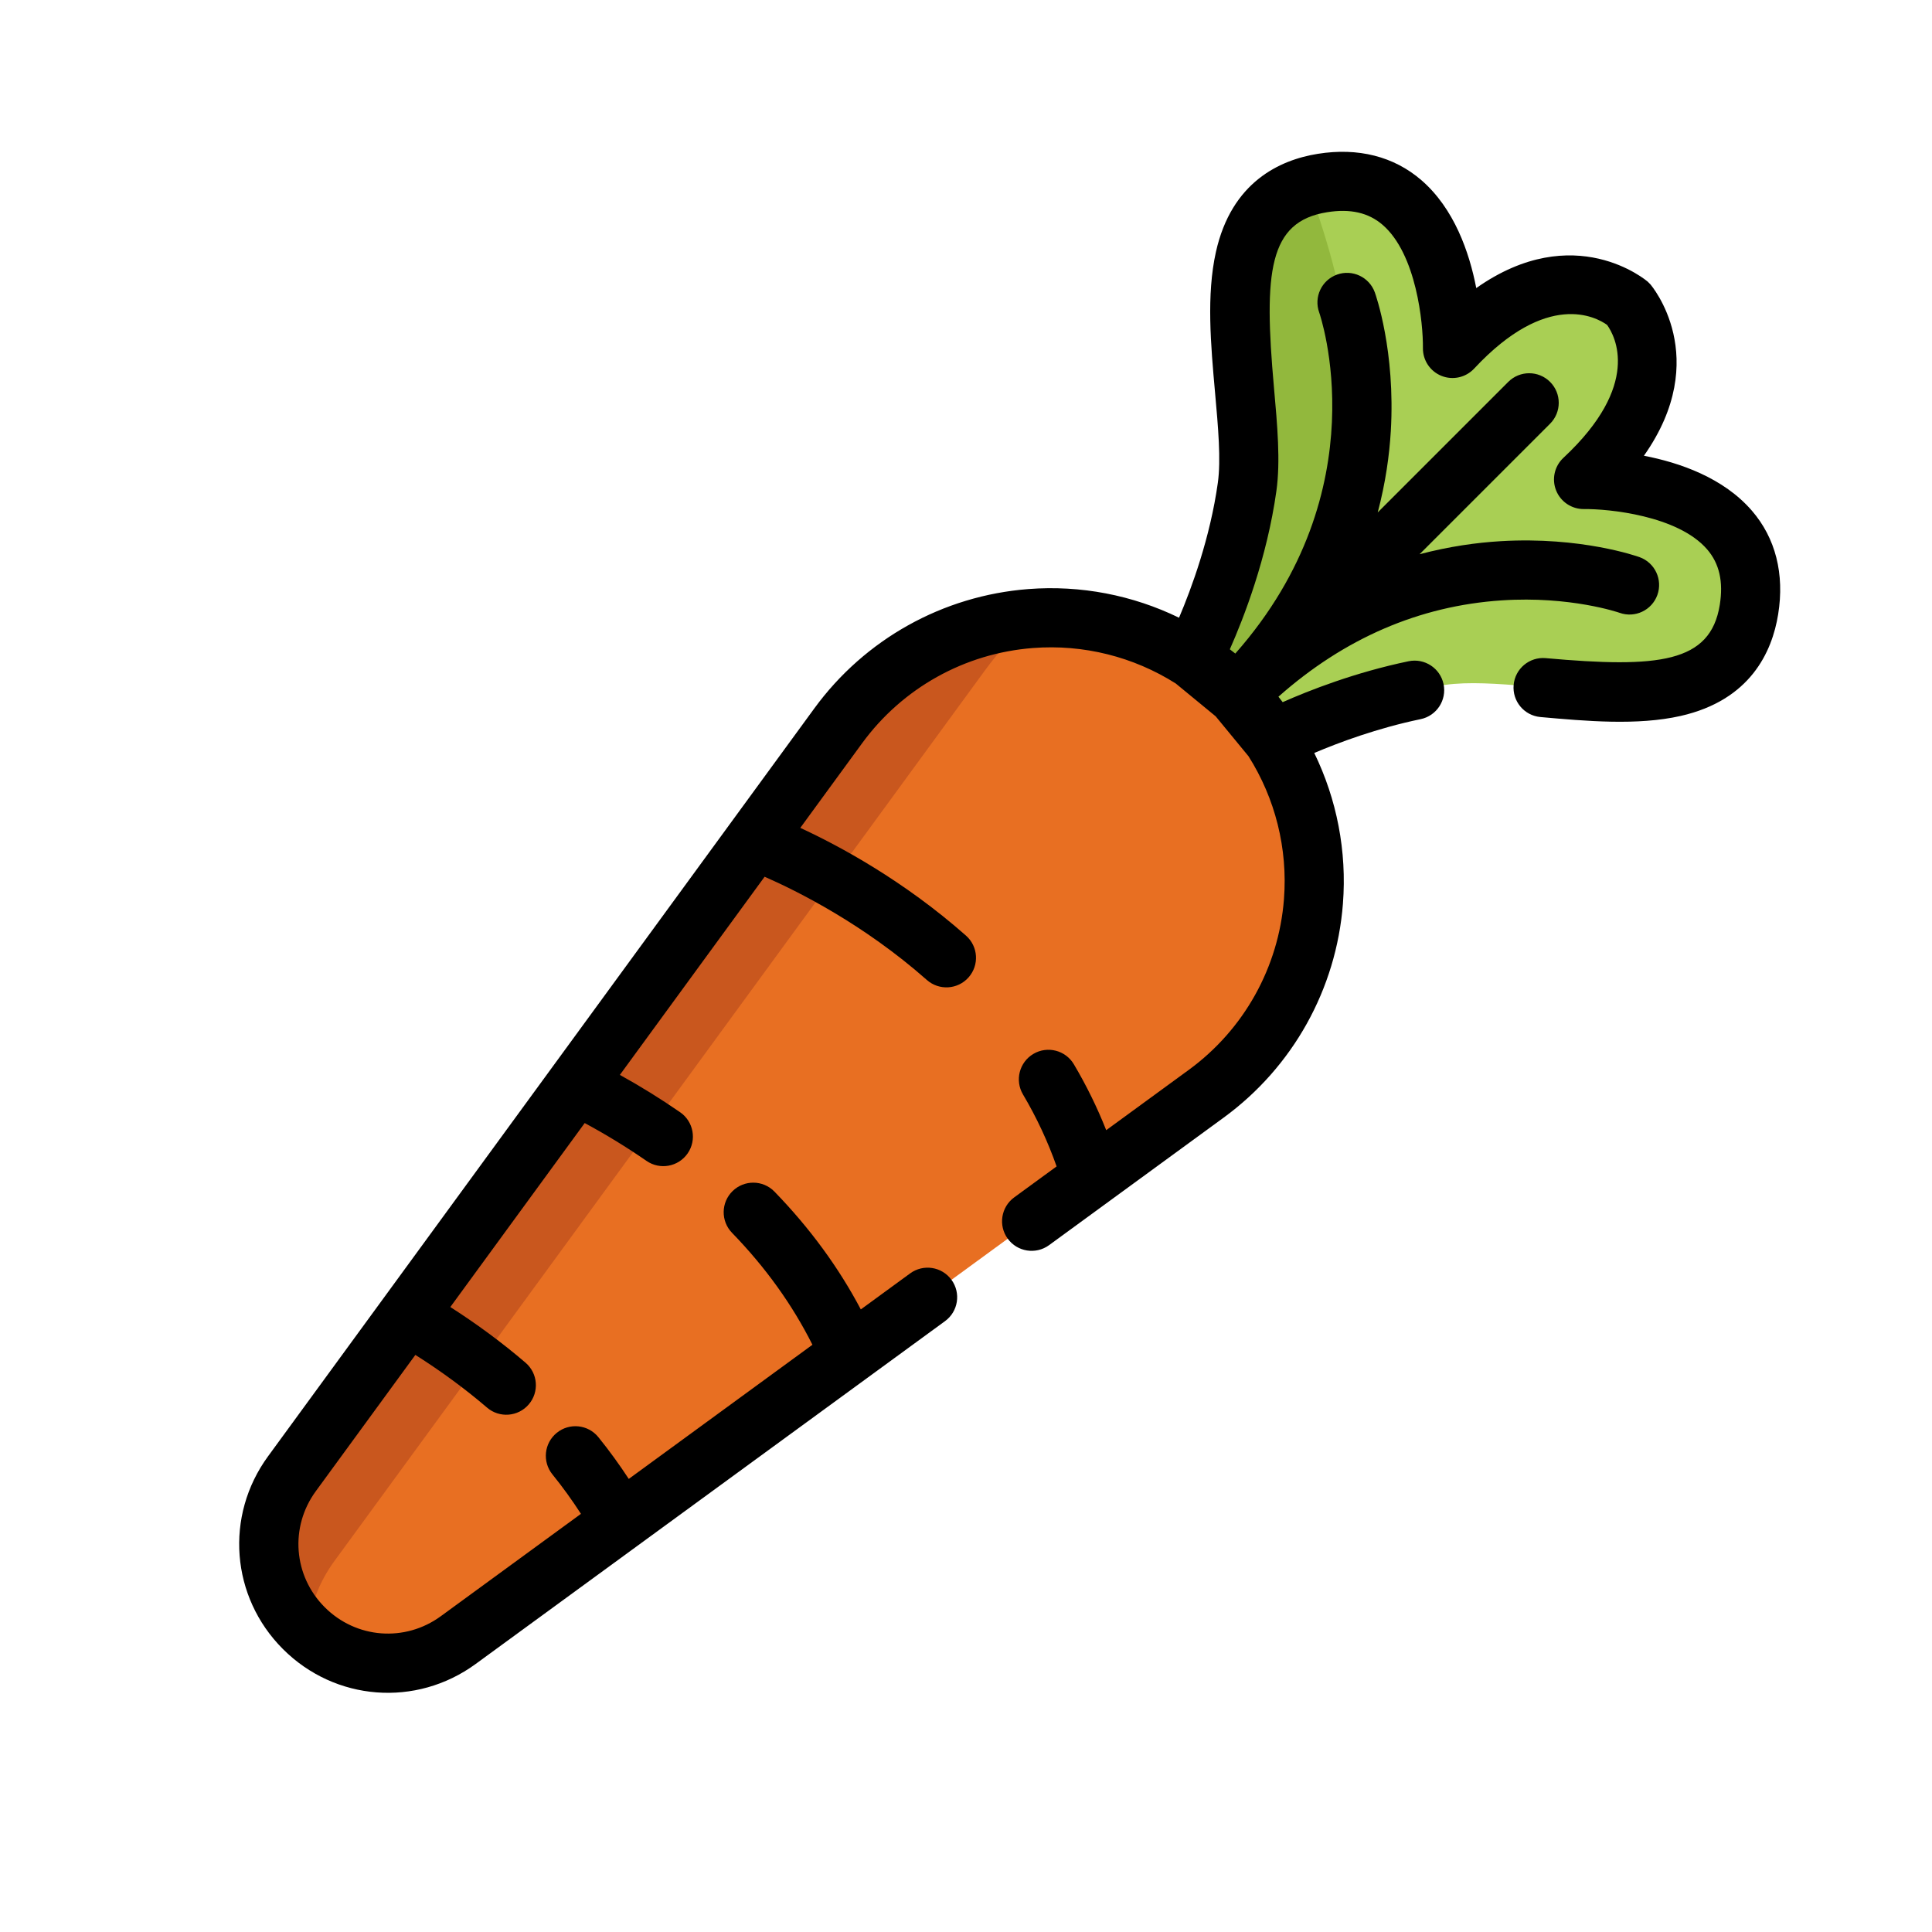
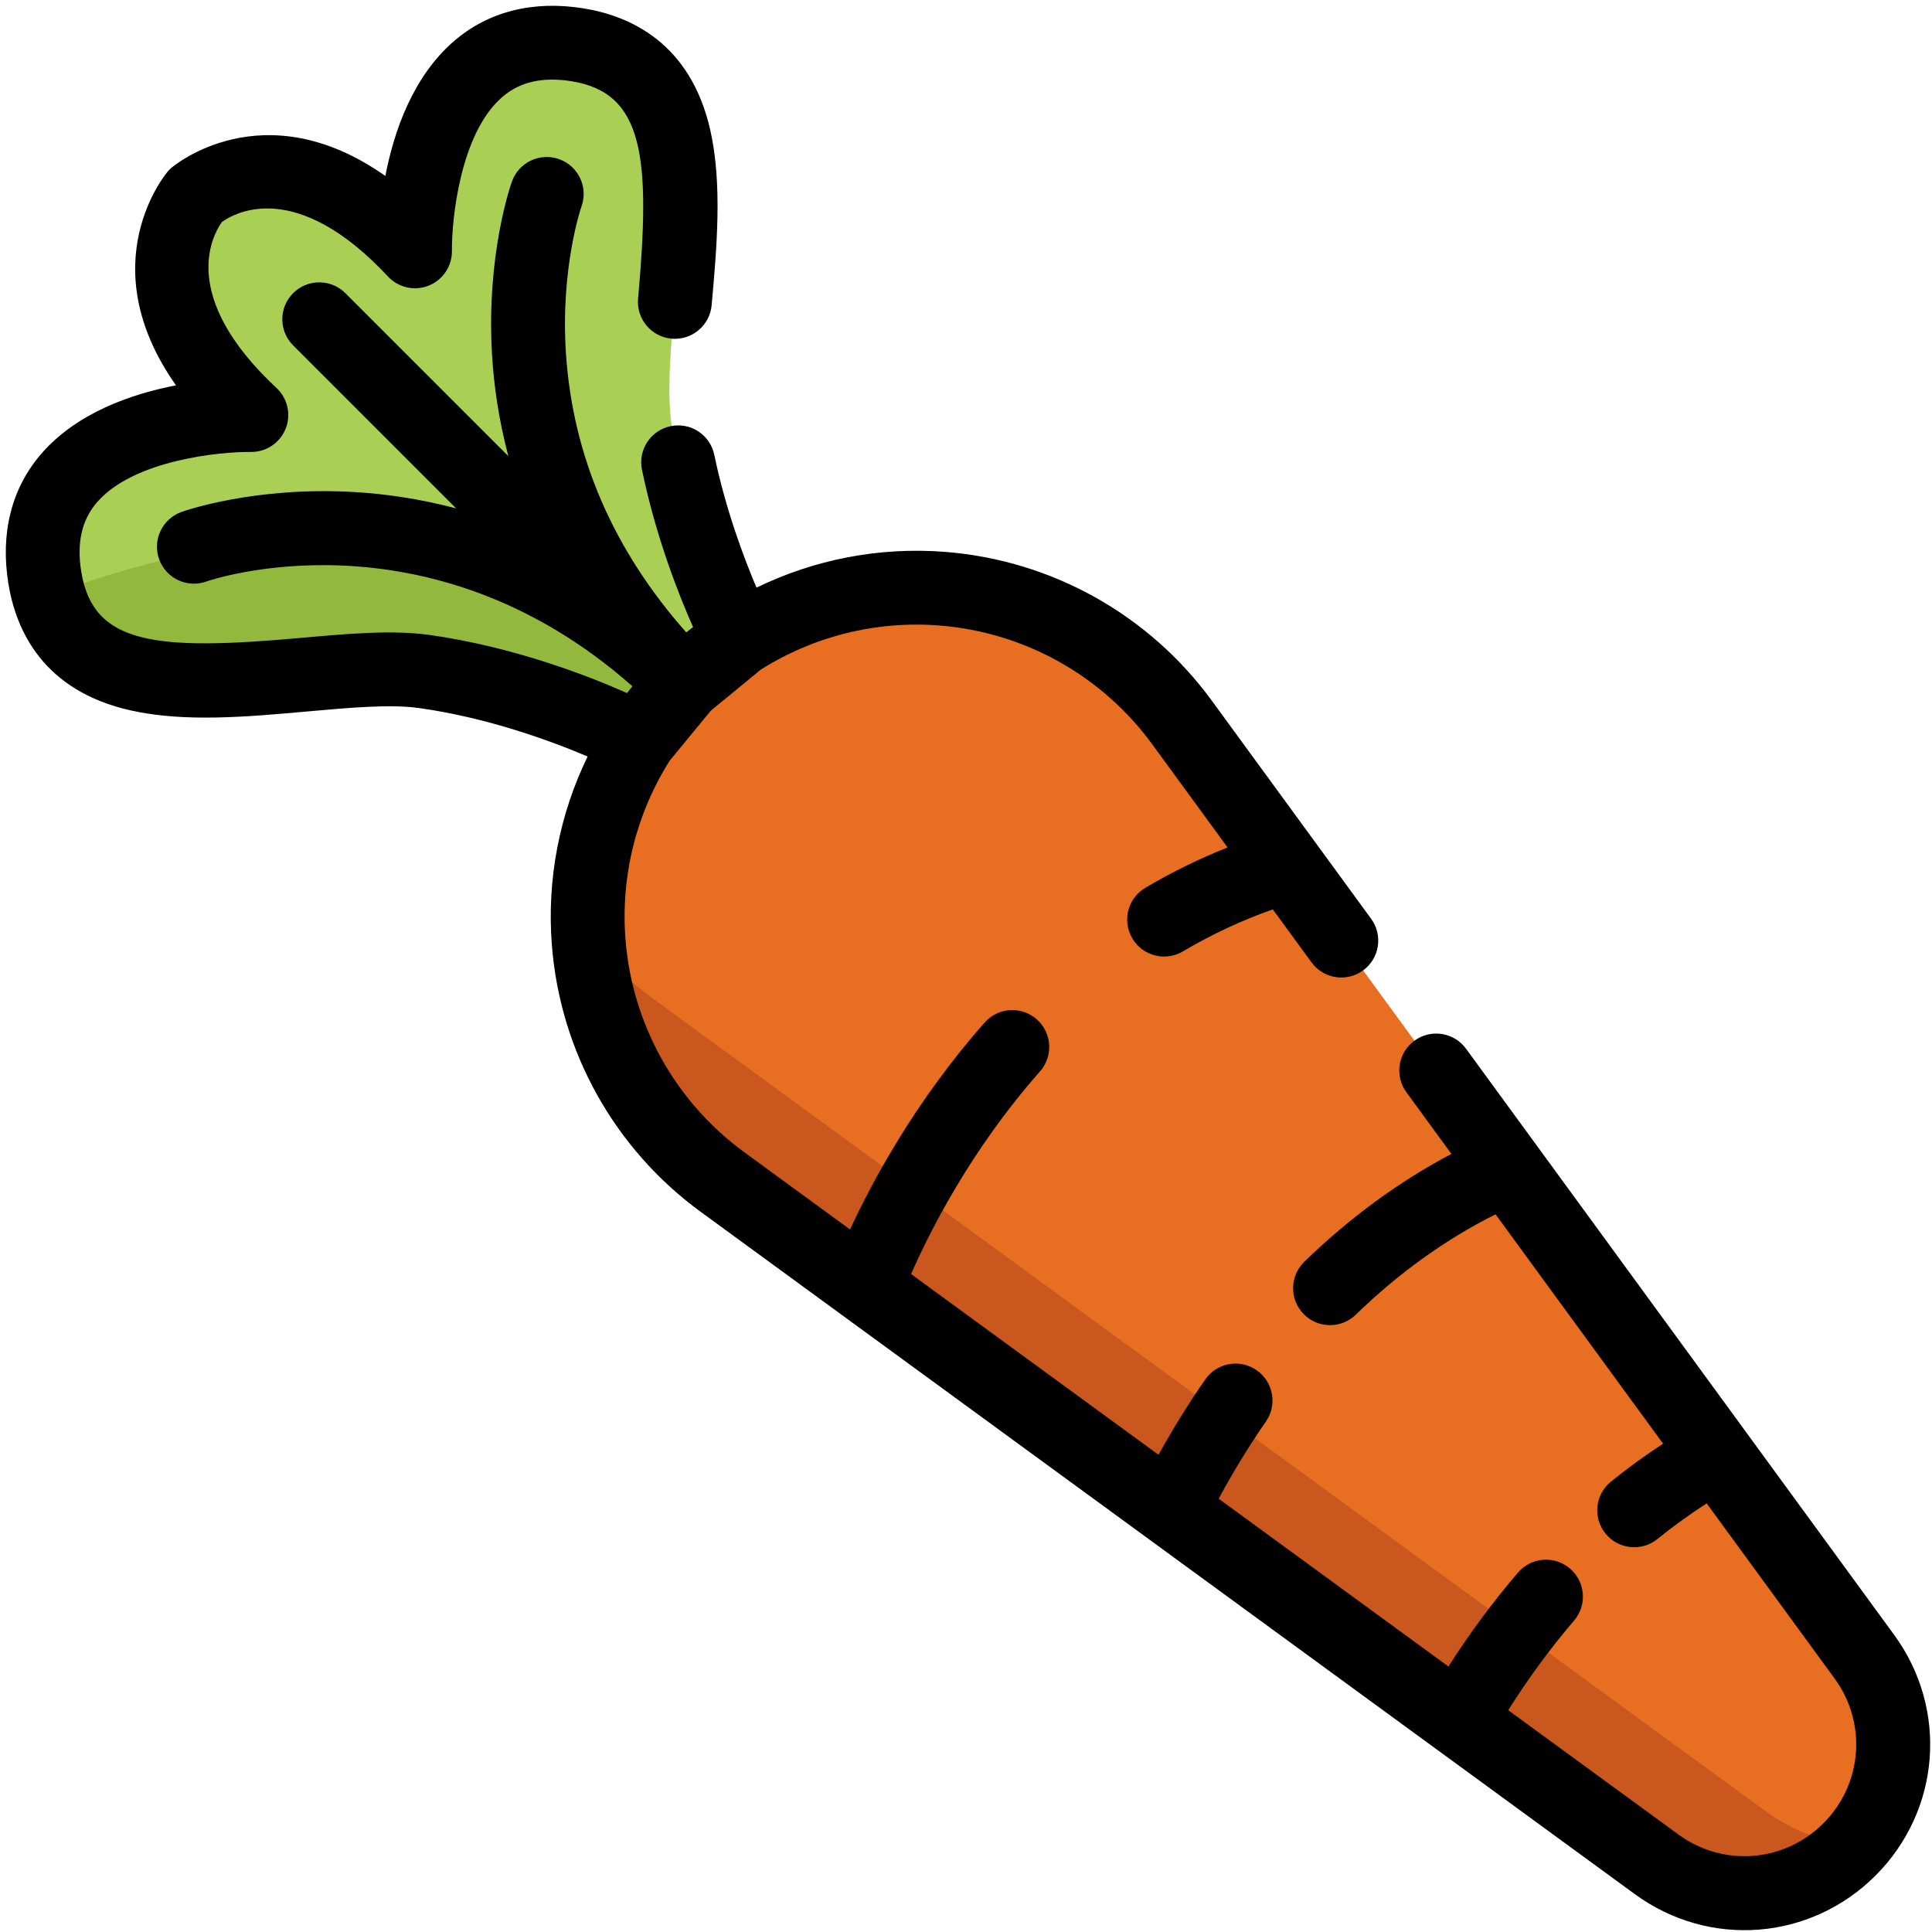
- <svg xmlns="http://www.w3.org/2000/svg" height="800px" width="800px" version="1.1" id="Layer_1" viewBox="0 0 512 512" xml:space="preserve" fill="#000000">
-   <g id="SVGRepo_bgCarrier" stroke-width="0" />
-   <g id="SVGRepo_tracerCarrier" stroke-linecap="round" stroke-linejoin="round" />
-   <g id="SVGRepo_iconCarrier" transform="rotate(45 256 256)">
+ <svg xmlns="http://www.w3.org/2000/svg" version="1.1" viewBox="145 145 410 410" xml:space="preserve" fill="#000000">
+   <g transform="translate(106 106) rotate(-45 256 256)">
    <path style="fill:#A9CF54;" d="M293.094,113.549c-14.973,19.853-22.019,42.469-22.019,42.469L256,154.551l-15.075,1.468 c0,0-7.046-22.617-22.019-42.47s-63.739-42.151-42.841-71.053c20.898-28.912,55.38,6.614,55.38,6.614 C230.055,9.404,256,7.837,256,7.837s25.945,1.567,24.555,41.273c0,0,34.482-35.527,55.38-6.614 C356.832,71.398,308.067,93.696,293.094,113.549z" />
    <path style="fill:#92B83D;" d="M252.875,154.854l-11.954,1.16c0,0-7.043-22.612-22.016-42.465 c-14.409-19.101-60.092-40.458-44.92-67.793c14.702,6.844,30.229,15.538,40.563,25.297 C233.169,88.649,252.875,111.445,252.875,154.854z" />
    <path style="fill:#E86F22;" d="M325.799,224.037c0,3.584-0.272,7.22-0.846,10.888l-37.784,242.552 c-1.536,9.812-7.481,17.983-15.642,22.591c-4.232,2.414-9.059,3.856-14.179,4.065c-0.449,0.021-0.899,0.031-1.348,0.031 c-15.548,0-28.766-11.327-31.169-26.687l-37.784-242.552c-3.323-21.358,3.354-41.671,16.3-56.539 c0.146-0.178,0.303-0.355,0.46-0.533c12.695-14.305,31.232-23.458,52.193-23.458C295.121,154.394,325.799,186.274,325.799,224.037z" />
    <path style="fill:#C9571E;" d="M257.348,504.132c-0.449,0.021-0.899,0.031-1.348,0.031c-15.548,0-28.766-11.327-31.169-26.687 l-37.784-242.552c-3.323-21.358,3.354-41.671,16.3-56.539c-0.428,6.081-0.178,12.33,0.805,18.651l45.014,288.914 C250.242,492.847,253.147,499.064,257.348,504.132z" />
    <path d="M306.943,89.674c-3.321,2.775-3.764,7.718-0.987,11.038c2.775,3.322,7.718,3.763,11.038,0.988 c9.286-7.759,19.811-16.555,26.07-26.482c10.087-15.999,5.145-29.123-0.778-37.314c-6.352-8.789-14.775-13.801-24.355-14.495 c-11.482-0.833-22.48,4.507-30.512,9.935c-5.442-31.375-30.653-33.312-30.946-33.33c-0.314-0.02-0.631-0.02-0.945,0 c-0.293,0.018-25.504,1.955-30.946,33.331c-8.033-5.428-19.046-10.767-30.512-9.935c-9.581,0.694-18.003,5.706-24.356,14.494 c-5.945,8.224-10.892,21.398-0.684,37.463c6.269,9.867,16.421,18.349,26.236,26.552c7.027,5.87,13.662,11.416,17.383,16.348 c8.842,11.723,14.81,24.63,18.008,32.549c-12.894,4.451-24.532,12.265-33.619,22.877c-14.766,17.246-21.231,40.004-17.736,62.437 l18.113,116.26c0.013,0.104,0.032,0.209,0.049,0.315l11.619,74.579c0.011,0.08,0.023,0.161,0.038,0.241l7.97,51.16 C220.099,497.989,236.462,512,256,512s35.9-14.011,38.907-33.314l8.156-52.353c0.018-0.094,0.03-0.188,0.044-0.282l11.534-74.029 c0.014-0.074,0.023-0.147,0.034-0.222l3.946-25.324c0.667-4.277-2.26-8.284-6.537-8.95c-4.275-0.672-8.284,2.261-8.948,6.537 l-2.493,16.002c-12.002-3.711-24.825-5.695-38.253-5.892c-0.04,0-0.078-0.001-0.117-0.001c-4.275,0-7.771,3.434-7.834,7.722 c-0.064,4.328,3.393,7.888,7.721,7.951c12.758,0.187,24.845,2.185,36.04,5.91l-9.279,59.555c-4.426-0.921-8.94-1.651-13.52-2.128 c-4.312-0.452-8.159,2.677-8.608,6.982c-0.449,4.305,2.678,8.159,6.982,8.607c4.325,0.451,8.577,1.151,12.731,2.045l-7.082,45.46 c-1.814,11.617-11.663,20.052-23.423,20.052s-21.611-8.434-23.421-20.055l-6.888-44.211c7.825-1.767,15.64-2.965,23.314-3.557 c4.315-0.332,7.544-4.101,7.211-8.417c-0.331-4.314-4.094-7.547-8.416-7.211c-8.09,0.624-16.308,1.853-24.528,3.66l-9.294-59.654 c6.125-1.838,12.382-3.345,18.673-4.491c4.257-0.775,7.08-4.856,6.305-9.115c-0.776-4.259-4.858-7.082-9.116-6.305 c-6.154,1.121-12.276,2.564-18.296,4.296l-10.011-64.257c8.734-3.411,27.421-9.679,49.744-11.058 c4.32-0.268,7.605-3.985,7.337-8.306c-0.266-4.32-3.975-7.608-8.305-7.338c-22.066,1.365-40.615,6.95-51.246,10.858l-4.277-27.449 c-2.789-17.903,2.371-36.066,14.155-49.829c8.772-10.244,20.518-17.229,33.42-20.135l13.637-1.327l13.63,1.326 c12.906,2.906,24.654,9.892,33.427,20.137c11.784,13.763,16.944,31.926,14.155,49.829l-4.171,26.771 c-5.922-2.56-12.08-4.668-18.41-6.286c-4.19-1.073-8.463,1.457-9.534,5.651c-1.073,4.193,1.458,8.462,5.65,9.535 c6.872,1.758,13.502,4.175,19.788,7.187l-2.143,13.755c-0.667,4.277,2.26,8.284,6.537,8.95c4.265,0.665,8.283-2.26,8.949-6.537 l8.82-56.612c3.496-22.434-2.97-45.192-17.736-62.437c-9.087-10.612-20.726-18.427-33.621-22.878 c2.634-6.526,7.148-16.436,13.597-26.269c2.373-3.618,1.365-8.477-2.255-10.851c-3.617-2.373-8.476-1.365-10.851,2.255 c-7.961,12.138-13.188,24.151-15.931,31.263c-0.605-0.077-1.208-0.165-1.816-0.228c1.409-23.306,9.379-43.433,23.791-59.893 c12.002-13.706,24.244-19.671,24.42-19.756c3.901-1.848,5.574-6.507,3.736-10.416c-1.842-3.917-6.513-5.599-10.426-3.758 c-0.6,0.282-14.854,7.091-28.996,23.009c-4.202,4.729-8.661,10.602-12.776,17.672V44.931c0-4.328-3.508-7.837-7.837-7.837 c-4.329,0-7.837,3.509-7.837,7.837V93.85c-4.115-7.073-8.577-12.947-12.778-17.678c-14.142-15.918-28.396-22.727-28.996-23.009 c-3.914-1.84-8.584-0.16-10.426,3.758c-1.842,3.917-0.159,8.585,3.758,10.426c0.464,0.218,44.609,21.661,48.199,79.638 c-0.61,0.064-1.215,0.15-1.822,0.229c-3.28-8.511-10.113-24.034-20.936-38.383c-4.804-6.37-12.111-12.475-19.847-18.939 c-23.672-19.781-32.087-30.099-22.9-42.804c3.647-5.045,7.819-7.676,12.757-8.042c11.851-0.876,26.144,10.915,30.648,15.523 c2.257,2.326,5.714,3.022,8.695,1.751s4.873-4.245,4.761-7.484C238.282,20.432,252.487,16.313,256,15.731 c3.512,0.582,17.717,4.701,16.724,33.105c-0.113,3.234,1.777,6.2,4.752,7.473c2.977,1.272,6.43,0.583,8.694-1.731 c4.513-4.618,18.804-16.41,30.657-15.533c4.938,0.367,9.11,2.997,12.758,8.043C338.712,59.712,329.976,70.428,306.943,89.674z" />
  </g>
</svg>
